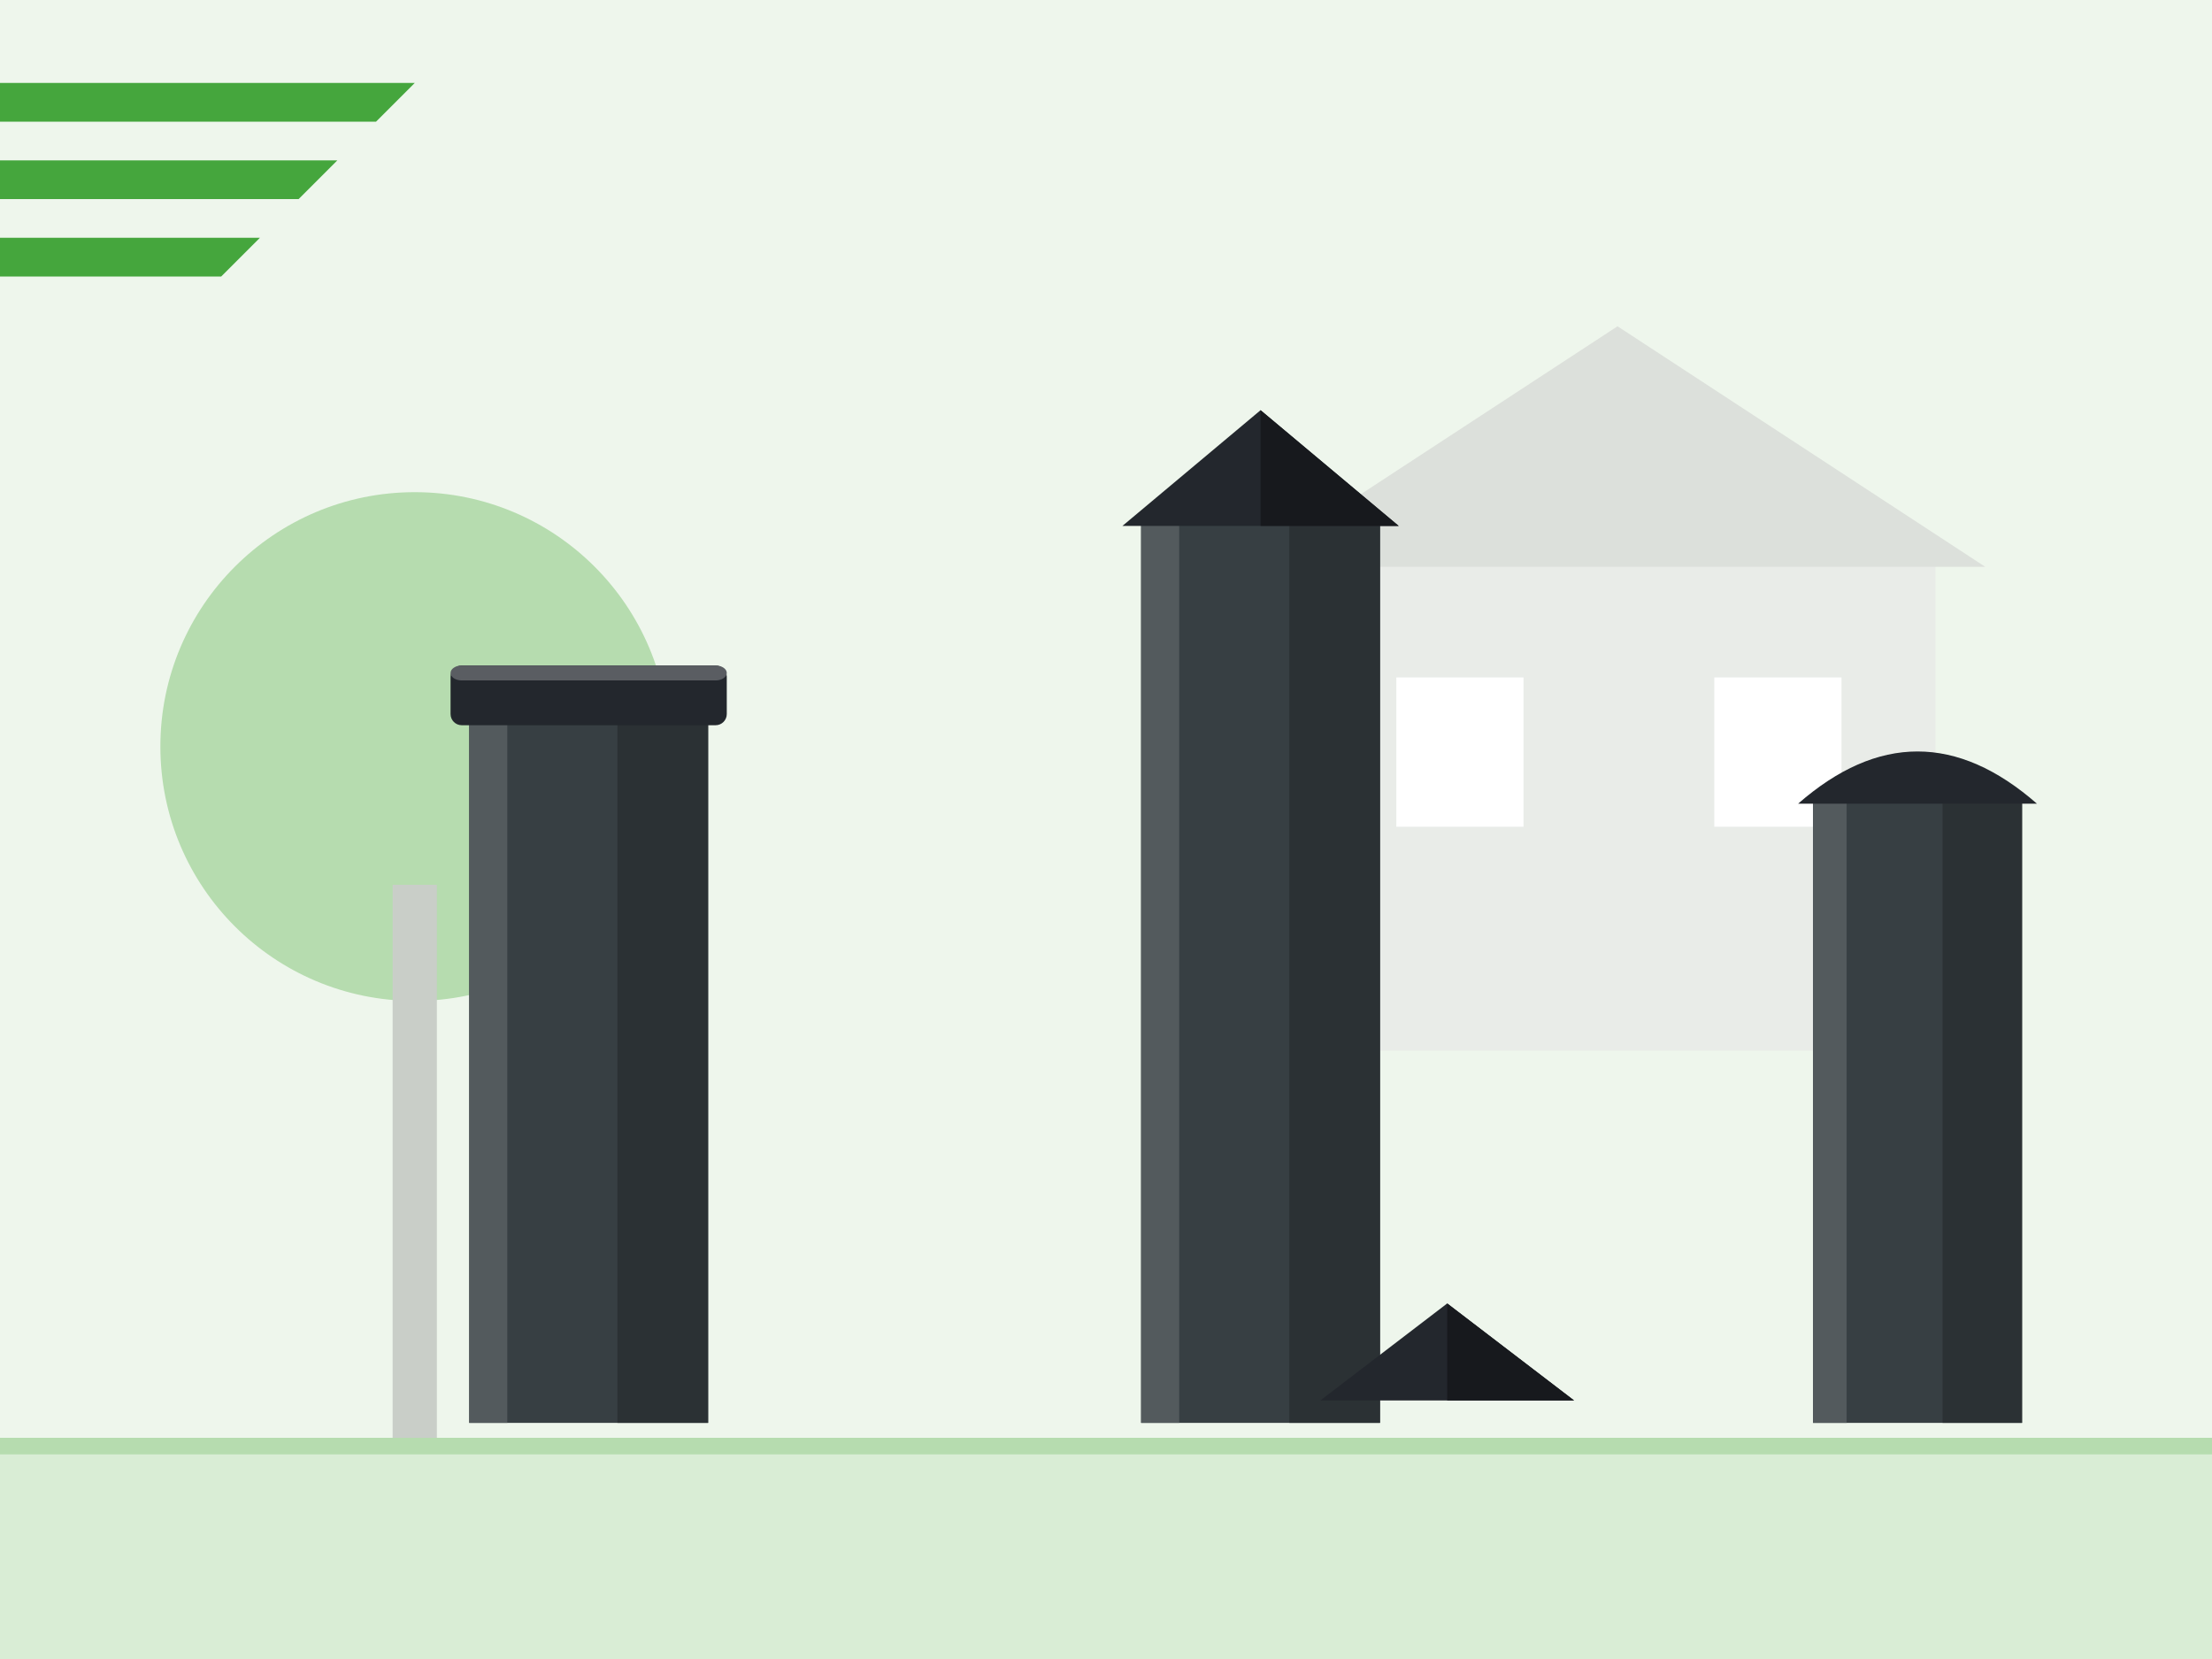
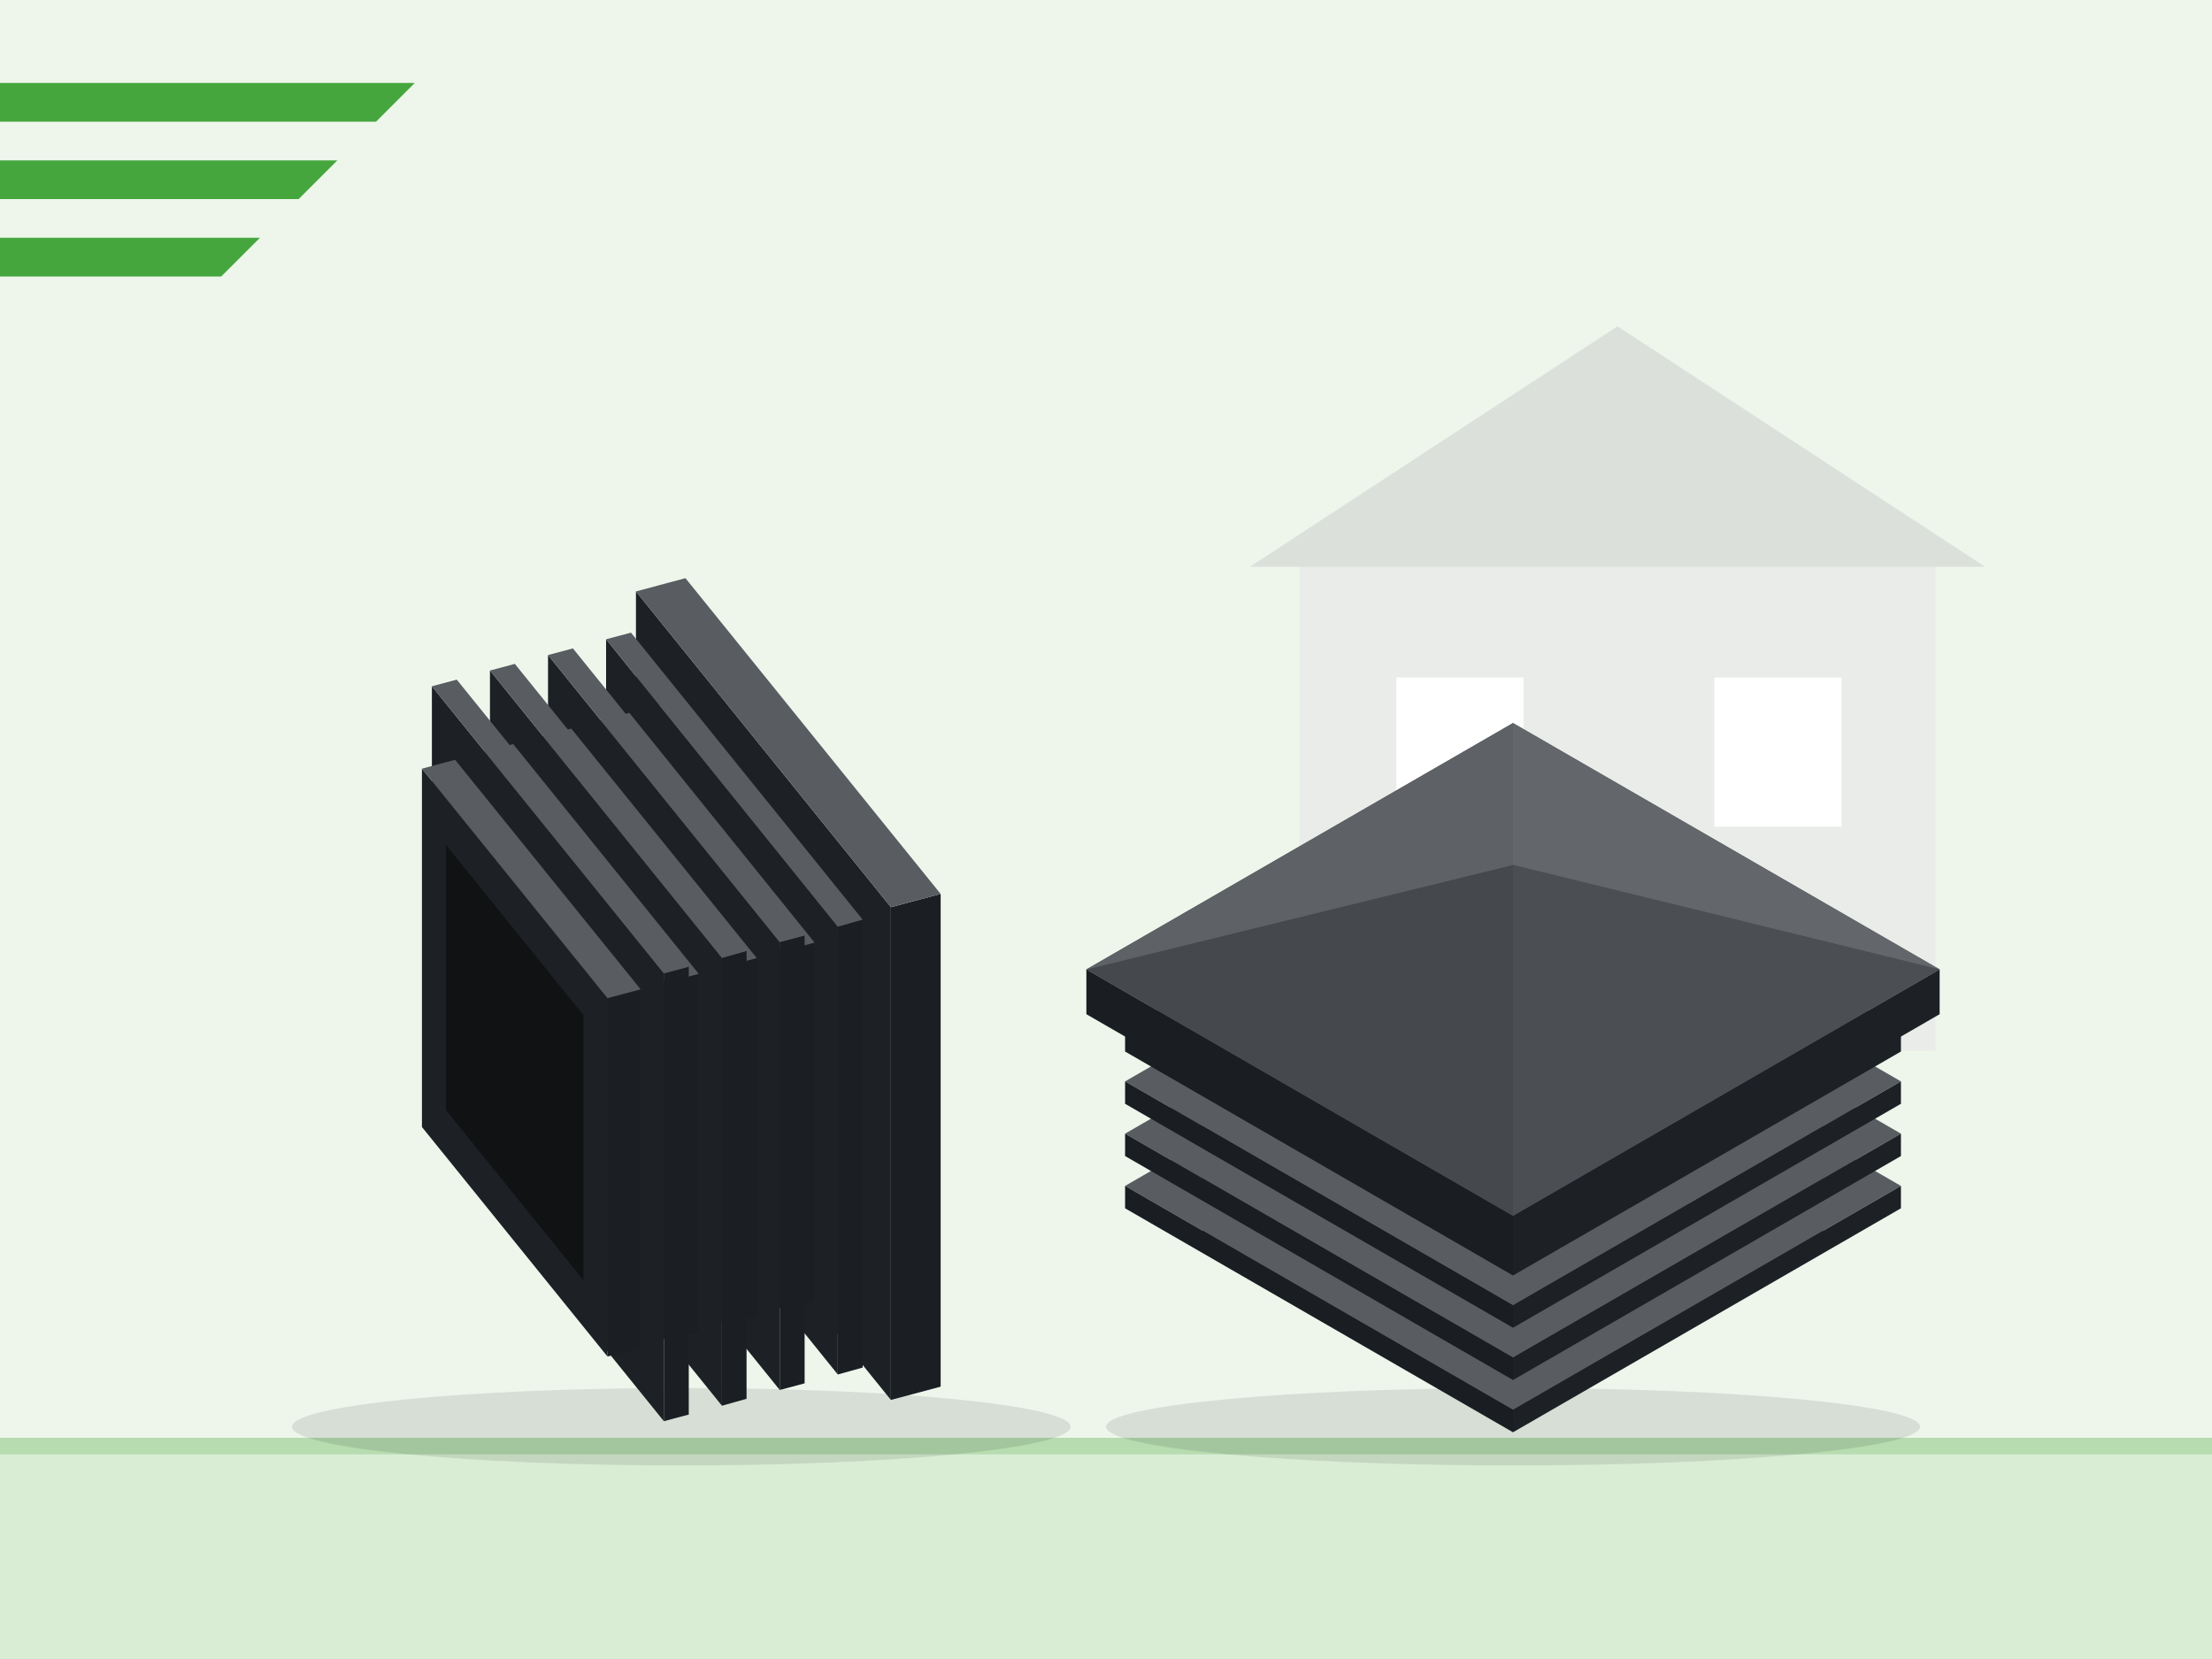
<svg xmlns="http://www.w3.org/2000/svg" viewBox="0 0 800 600" width="800" height="600">
  <rect x="0.0" y="0.0" width="800.0" height="600.0" rx="0" fill="#eef6ec" />
  <rect x="470.0" y="200.0" width="230.0" height="180.0" rx="0" fill="#e9ece8" />
  <polygon points="452.0,205.0 585.0,118.0 718.0,205.0" fill="#dce0db" />
  <rect x="505.0" y="245.0" width="46.0" height="54.0" rx="0" fill="#ffffff" />
  <rect x="620.0" y="245.0" width="46.0" height="54.0" rx="0" fill="#ffffff" />
-   <circle cx="150" cy="270" r="92" fill="#b6dcaf" />
-   <rect x="142.0" y="320.0" width="16.0" height="200.0" rx="0" fill="#c9cec8" />
  <rect x="0.0" y="520.0" width="800.0" height="80.0" rx="0" fill="#d9edd5" />
  <rect x="0.0" y="520.0" width="800.0" height="6.0" rx="0" fill="#b6dcaf" />
-   <g transform="translate(-130 -150) scale(1.35)">
-     <rect x="222.0" y="303.4" width="64.0" height="188.9" rx="0" fill="#373f43" />
-     <rect x="261.7" y="303.4" width="24.3" height="188.9" rx="0" fill="#2b3134" />
-     <rect x="222.0" y="303.4" width="10.2" height="188.9" rx="0" fill="#535a5d" />
-     <rect x="217.0" y="289.4" width="74.0" height="16.0" rx="3" fill="#23272d" />
-     <rect x="217.0" y="289.4" width="74.0" height="4.0" rx="3" fill="#5a5d62" />
-     <rect x="402.0" y="251.0" width="64.0" height="241.3" rx="0" fill="#373f43" />
-     <rect x="441.7" y="251.0" width="24.3" height="241.3" rx="0" fill="#2b3134" />
-     <rect x="402.0" y="251.0" width="10.2" height="241.3" rx="0" fill="#535a5d" />
-     <polygon points="397.0,252.0 434.0,221.0 471.0,252.0" fill="#23272d" />
-     <polygon points="434.0,221.0 471.0,252.0 434.0,252.0" fill="#17191d" />
-     <rect x="582.0" y="324.4" width="56.0" height="167.9" rx="0" fill="#373f43" />
-     <rect x="616.7" y="324.4" width="21.3" height="167.9" rx="0" fill="#2b3134" />
-     <rect x="582.0" y="324.4" width="9.0" height="167.9" rx="0" fill="#535a5d" />
-     <path d="M578.0 326.427 Q610.0 298.427 642.0 326.427 Z" fill="#23272d" />
-     <polygon points="450.0,486.3 484.0,460.3 518.0,486.3" fill="#23272d" />
-     <polygon points="484.0,460.3 518.0,486.3 484.0,486.3" fill="#17191d" />
-   </g>
+   <ellipse cx="246.4" cy="516.0" rx="140.8" ry="14" fill="#000" opacity=".1" />
+   <ellipse cx="547.2" cy="516.0" rx="147.2" ry="14" fill="#000" opacity=".1" />
+   <polygon points="230.0,392.1 230.0,213.9 322.2,328.1 322.2,506.3" fill="#1d2025" stroke-linejoin="round" />
+   <polygon points="322.2,506.3 322.2,328.1 340.2,323.3 340.2,501.5" fill="#1b1e23" stroke-linejoin="round" />
+   <polygon points="322.2,328.1 230.0,213.9 247.9,209.1 340.2,323.3" fill="#595c60" stroke-linejoin="round" />
+   <polygon points="236.5,385.0 236.5,255.4 303.6,338.5 303.6,468.1" fill="#1d2025" stroke-linejoin="round" />
+   <polygon points="303.6,468.1 303.6,338.5 309.6,336.8 309.6,466.4" fill="#1b1e23" stroke-linejoin="round" />
+   <polygon points="303.6,338.5 236.5,255.4 242.5,253.8 309.6,336.8" fill="#595c60" stroke-linejoin="round" />
+   <polygon points="219.2,393.2 219.2,231.2 303.0,335.1 303.0,497.1" fill="#1d2025" stroke-linejoin="round" />
+   <polygon points="303.0,497.1 303.0,335.1 312.0,332.6 312.0,494.6" fill="#1b1e23" stroke-linejoin="round" />
+   <polygon points="303.0,335.1 219.2,231.2 228.2,228.8 312.0,332.6" fill="#595c60" stroke-linejoin="round" />
+   <polygon points="215.6,390.6 215.6,261.0 282.6,344.1 282.6,473.7" fill="#1d2025" stroke-linejoin="round" />
+   <polygon points="282.6,473.7 282.6,344.1 294.6,340.9 294.6,470.5" fill="#1b1e23" stroke-linejoin="round" />
+   <polygon points="282.6,344.1 215.6,261.0 227.6,257.8 294.6,340.9" fill="#595c60" stroke-linejoin="round" />
+   <polygon points="198.2,398.9 198.2,236.9 282.0,340.7 282.0,502.7" fill="#1d2025" stroke-linejoin="round" />
+   <polygon points="282.0,502.7 282.0,340.7 291.0,338.3 291.0,500.3" fill="#1b1e23" stroke-linejoin="round" />
+   <polygon points="282.0,340.7 198.2,236.9 207.2,234.5 291.0,338.3" fill="#595c60" stroke-linejoin="round" />
+   <polygon points="194.6,396.3 194.6,266.7 261.7,349.7 261.7,479.3" fill="#1d2025" stroke-linejoin="round" />
+   <polygon points="261.7,479.3 261.7,349.7 273.7,346.5 273.7,476.1" fill="#1b1e23" stroke-linejoin="round" />
+   <polygon points="261.7,349.7 194.6,266.7 206.6,263.5 273.7,346.5" fill="#595c60" stroke-linejoin="round" />
+   <polygon points="177.2,404.5 177.2,242.5 261.1,346.4 261.1,508.4" fill="#1d2025" stroke-linejoin="round" />
+   <polygon points="261.1,508.4 261.1,346.4 270.0,343.9 270.0,505.9" fill="#1b1e23" stroke-linejoin="round" />
+   <polygon points="261.1,346.4 177.2,242.5 186.2,240.1 270.0,343.9" fill="#595c60" stroke-linejoin="round" />
+   <polygon points="173.6,401.9 173.6,272.3 240.7,355.4 240.7,485.0" fill="#1d2025" stroke-linejoin="round" />
+   <polygon points="240.7,485.0 240.7,355.4 252.7,352.2 252.7,481.8" fill="#1b1e23" stroke-linejoin="round" />
+   <polygon points="240.7,355.4 173.6,272.3 185.6,269.1 252.7,352.2" fill="#595c60" stroke-linejoin="round" />
+   <polygon points="156.2,410.2 156.2,248.2 240.1,352.0 240.1,514.0" fill="#1d2025" stroke-linejoin="round" />
+   <polygon points="240.1,514.0 240.1,352.0 249.1,349.6 249.1,511.6" fill="#1b1e23" stroke-linejoin="round" />
+   <polygon points="240.1,352.0 156.2,248.2 165.2,245.8 249.1,349.6" fill="#595c60" stroke-linejoin="round" />
+   <polygon points="152.6,407.6 152.6,278.0 219.7,361.0 219.7,490.6" fill="#1d2025" stroke-linejoin="round" />
+   <polygon points="161.3,401.5 161.3,305.6 211.0,367.1 211.0,463.0" fill="#101214" />
+   <polygon points="219.7,490.6 219.7,361.0 231.7,357.8 231.7,487.4" fill="#1b1e23" stroke-linejoin="round" />
+   <polygon points="219.7,361.0 152.6,278.0 164.6,274.8 231.7,357.8" fill="#595c60" stroke-linejoin="round" />
+   <polygon points="547.2,372.2 659.4,437.0 547.2,501.8 435.0,437.0" fill="#595c60" stroke-linejoin="round" />
+   <polygon points="659.4,447.8 547.2,512.6 547.2,501.8 659.4,437.0" fill="#1d2126" stroke-linejoin="round" />
+   <polygon points="547.2,512.6 435.0,447.8 435.0,437.0 547.2,501.8" fill="#1a1d22" stroke-linejoin="round" />
+   <polygon points="547.2,347.9 687.5,428.9 547.2,509.9 406.9,428.9" fill="#595c60" stroke-linejoin="round" />
+   <polygon points="687.5,437.0 547.2,518.0 547.2,509.9 687.5,428.9" fill="#1d2126" stroke-linejoin="round" />
+   <polygon points="547.2,518.0 406.9,437.0 406.9,428.9 547.2,509.9" fill="#1a1d22" stroke-linejoin="round" />
+   <polygon points="547.2,353.3 659.4,418.1 547.2,482.9 435.0,418.1" fill="#595c60" stroke-linejoin="round" />
+   <polygon points="659.4,428.9 547.2,493.7 547.2,482.9 659.4,418.1" fill="#1d2126" stroke-linejoin="round" />
+   <polygon points="547.2,493.7 435.0,428.9 435.0,418.1 547.2,482.9" fill="#1a1d22" stroke-linejoin="round" />
+   <polygon points="547.2,329.0 687.5,410.0 547.2,491.0 406.9,410.0" fill="#595c60" stroke-linejoin="round" />
+   <polygon points="687.5,418.1 547.2,499.1 547.2,491.0 687.5,410.0" fill="#1d2126" stroke-linejoin="round" />
+   <polygon points="547.2,499.1 406.9,418.1 406.9,410.0 547.2,491.0" fill="#1a1d22" stroke-linejoin="round" />
+   <polygon points="547.2,334.4 659.4,399.2 547.2,464.0 435.0,399.2" fill="#595c60" stroke-linejoin="round" />
+   <polygon points="659.4,410.0 547.2,474.8 547.2,464.0 659.4,399.2" fill="#1d2126" stroke-linejoin="round" />
+   <polygon points="547.2,474.8 435.0,410.0 435.0,399.2 547.2,464.0" fill="#1a1d22" stroke-linejoin="round" />
+   <polygon points="547.2,310.1 687.5,391.1 547.2,472.1 406.9,391.1" fill="#595c60" stroke-linejoin="round" />
+   <polygon points="687.5,399.2 547.2,480.2 547.2,472.1 687.5,391.1" fill="#1d2126" stroke-linejoin="round" />
+   <polygon points="547.2,480.2 406.9,399.2 406.9,391.1 547.2,472.1" fill="#1a1d22" stroke-linejoin="round" />
+   <polygon points="547.2,315.5 659.4,380.3 547.2,445.1 435.0,380.3" fill="#595c60" stroke-linejoin="round" />
+   <polygon points="659.4,391.1 547.2,455.9 547.2,445.1 659.4,380.3" fill="#1d2126" stroke-linejoin="round" />
+   <polygon points="547.2,455.9 435.0,391.1 435.0,380.3 547.2,445.1" fill="#1a1d22" stroke-linejoin="round" />
+   <polygon points="547.2,291.2 687.5,372.2 547.2,453.2 406.9,372.2" fill="#595c60" stroke-linejoin="round" />
+   <polygon points="687.5,380.3 547.2,461.3 547.2,453.2 687.5,372.2" fill="#1d2126" stroke-linejoin="round" />
+   <polygon points="547.2,461.3 406.9,380.3 406.9,372.2 547.2,453.2" fill="#1a1d22" stroke-linejoin="round" />
+   <polygon points="547.2,302.0 659.4,366.8 547.2,431.6 435.0,366.8" fill="#595c60" stroke-linejoin="round" />
+   <polygon points="659.4,372.2 547.2,437.0 547.2,431.6 659.4,366.8" fill="#1d2126" stroke-linejoin="round" />
+   <polygon points="547.2,437.0 435.0,372.2 435.0,366.8 547.2,431.6" fill="#1a1d22" stroke-linejoin="round" />
+   <polygon points="547.2,261.5 701.5,350.6 547.2,439.7 392.9,350.6" fill="#595c60" stroke-linejoin="round" />
+   <polygon points="701.5,366.8 547.2,455.9 547.2,439.7 701.5,350.6" fill="#1d2126" stroke-linejoin="round" />
+   <polygon points="547.2,455.9 392.9,366.8 392.9,350.6 547.2,439.7" fill="#1a1d22" stroke-linejoin="round" />
+   <polygon points="547.2,261.5 701.5,350.6 547.2,312.8" fill="#63666a" stroke-linejoin="round" />
+   <polygon points="701.5,350.6 547.2,439.7 547.2,312.8" fill="#4b4e53" stroke-linejoin="round" />
+   <polygon points="547.2,439.7 392.9,350.6 547.2,312.8" fill="#45494e" stroke-linejoin="round" />
+   <polygon points="392.9,350.6 547.2,261.5 547.2,312.8" fill="#5e6165" stroke-linejoin="round" />
  <polygon points="0.0,30.0 150.0,30.0 136.0,44.0 0.0,44.0" fill="#45a63d" opacity="1.0" />
  <polygon points="0.0,58.0 122.0,58.0 108.0,72.0 0.0,72.0" fill="#45a63d" opacity="1.0" />
  <polygon points="0.0,86.0 94.0,86.0 80.0,100.0 0.0,100.0" fill="#45a63d" opacity="1.0" />
</svg>
